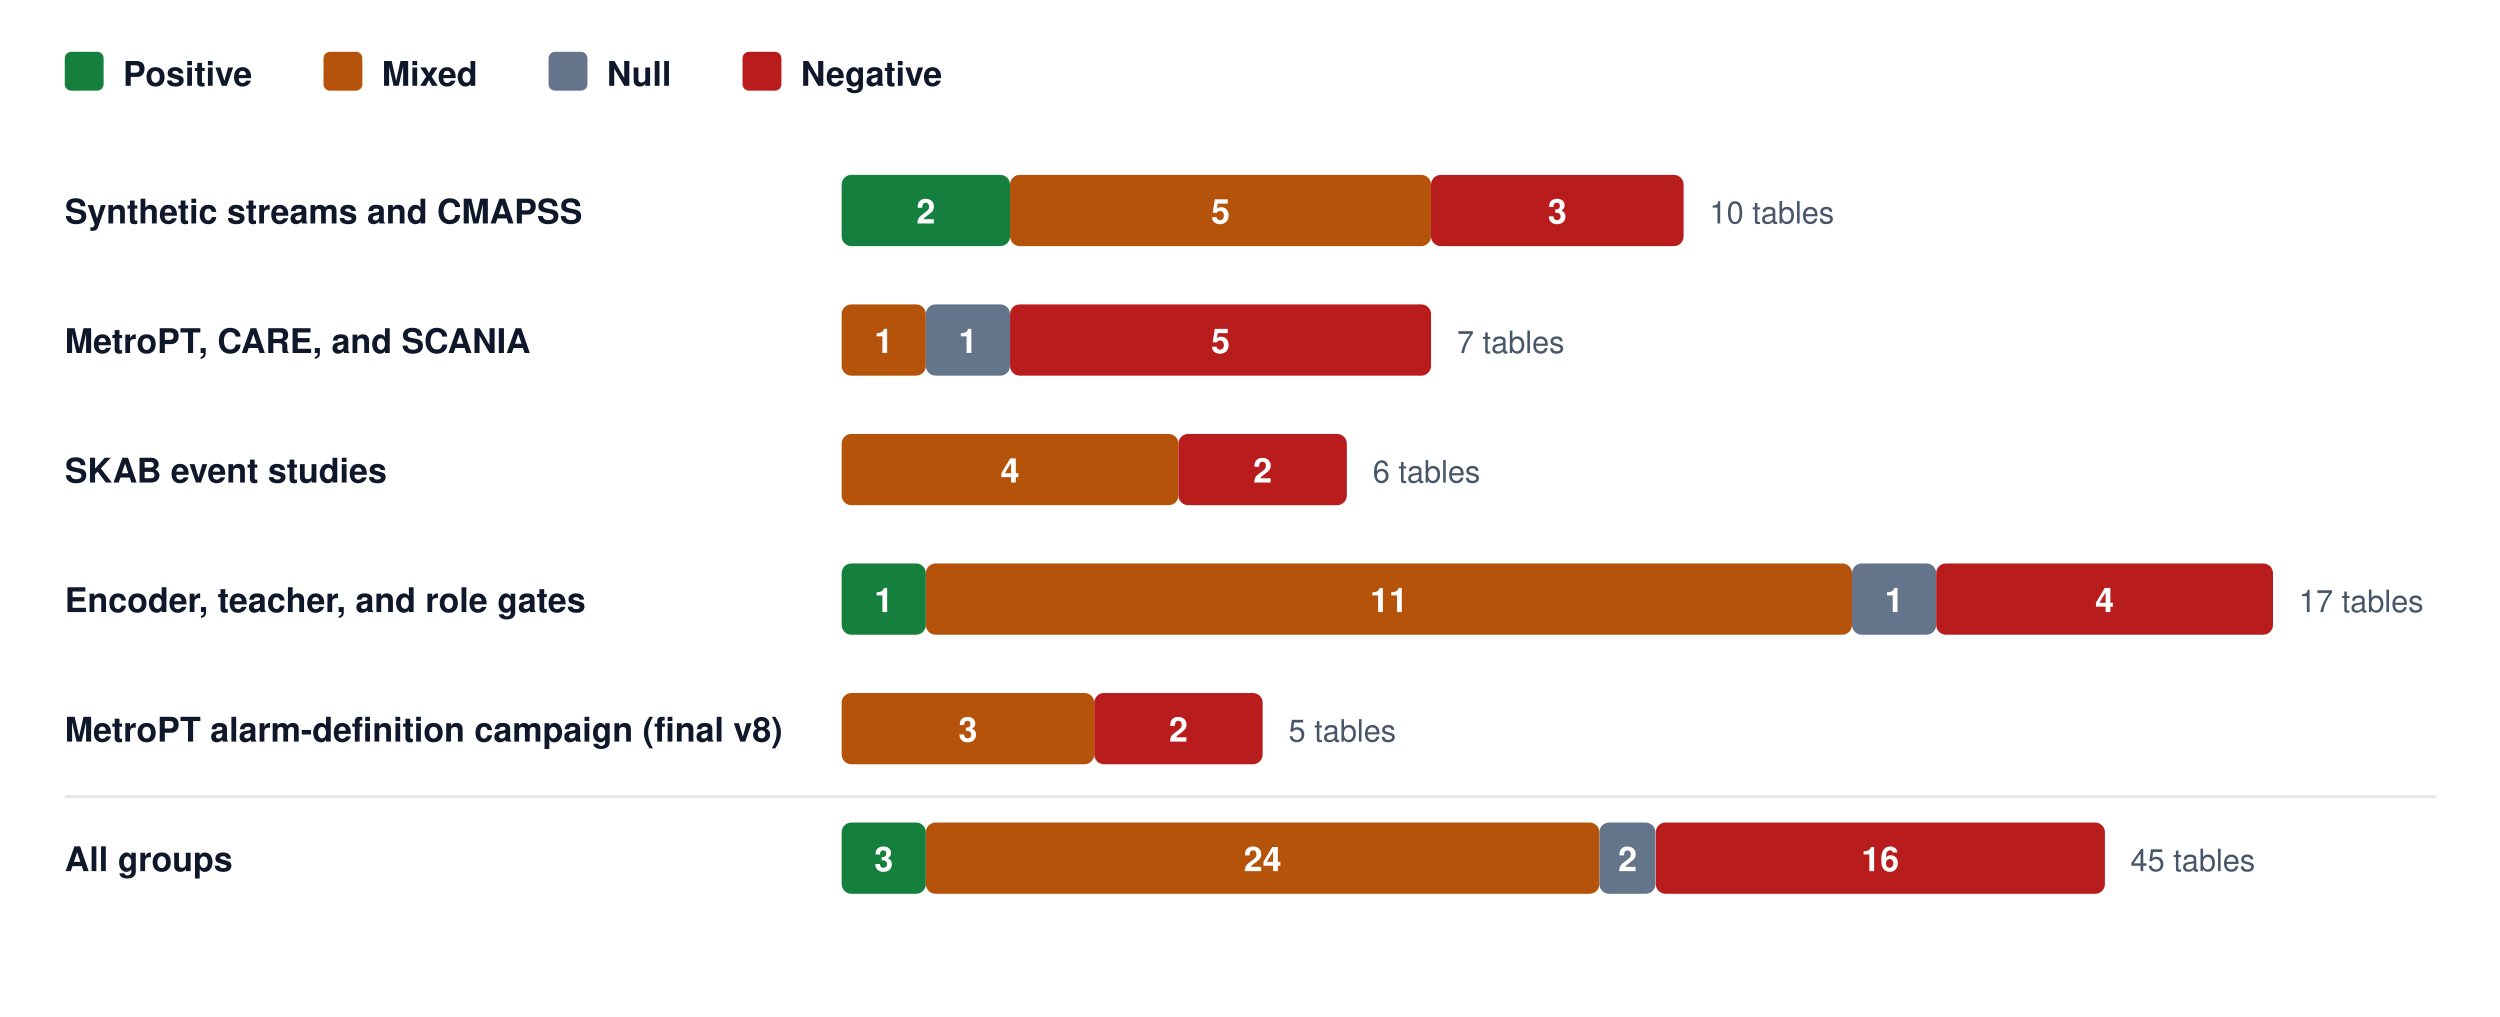
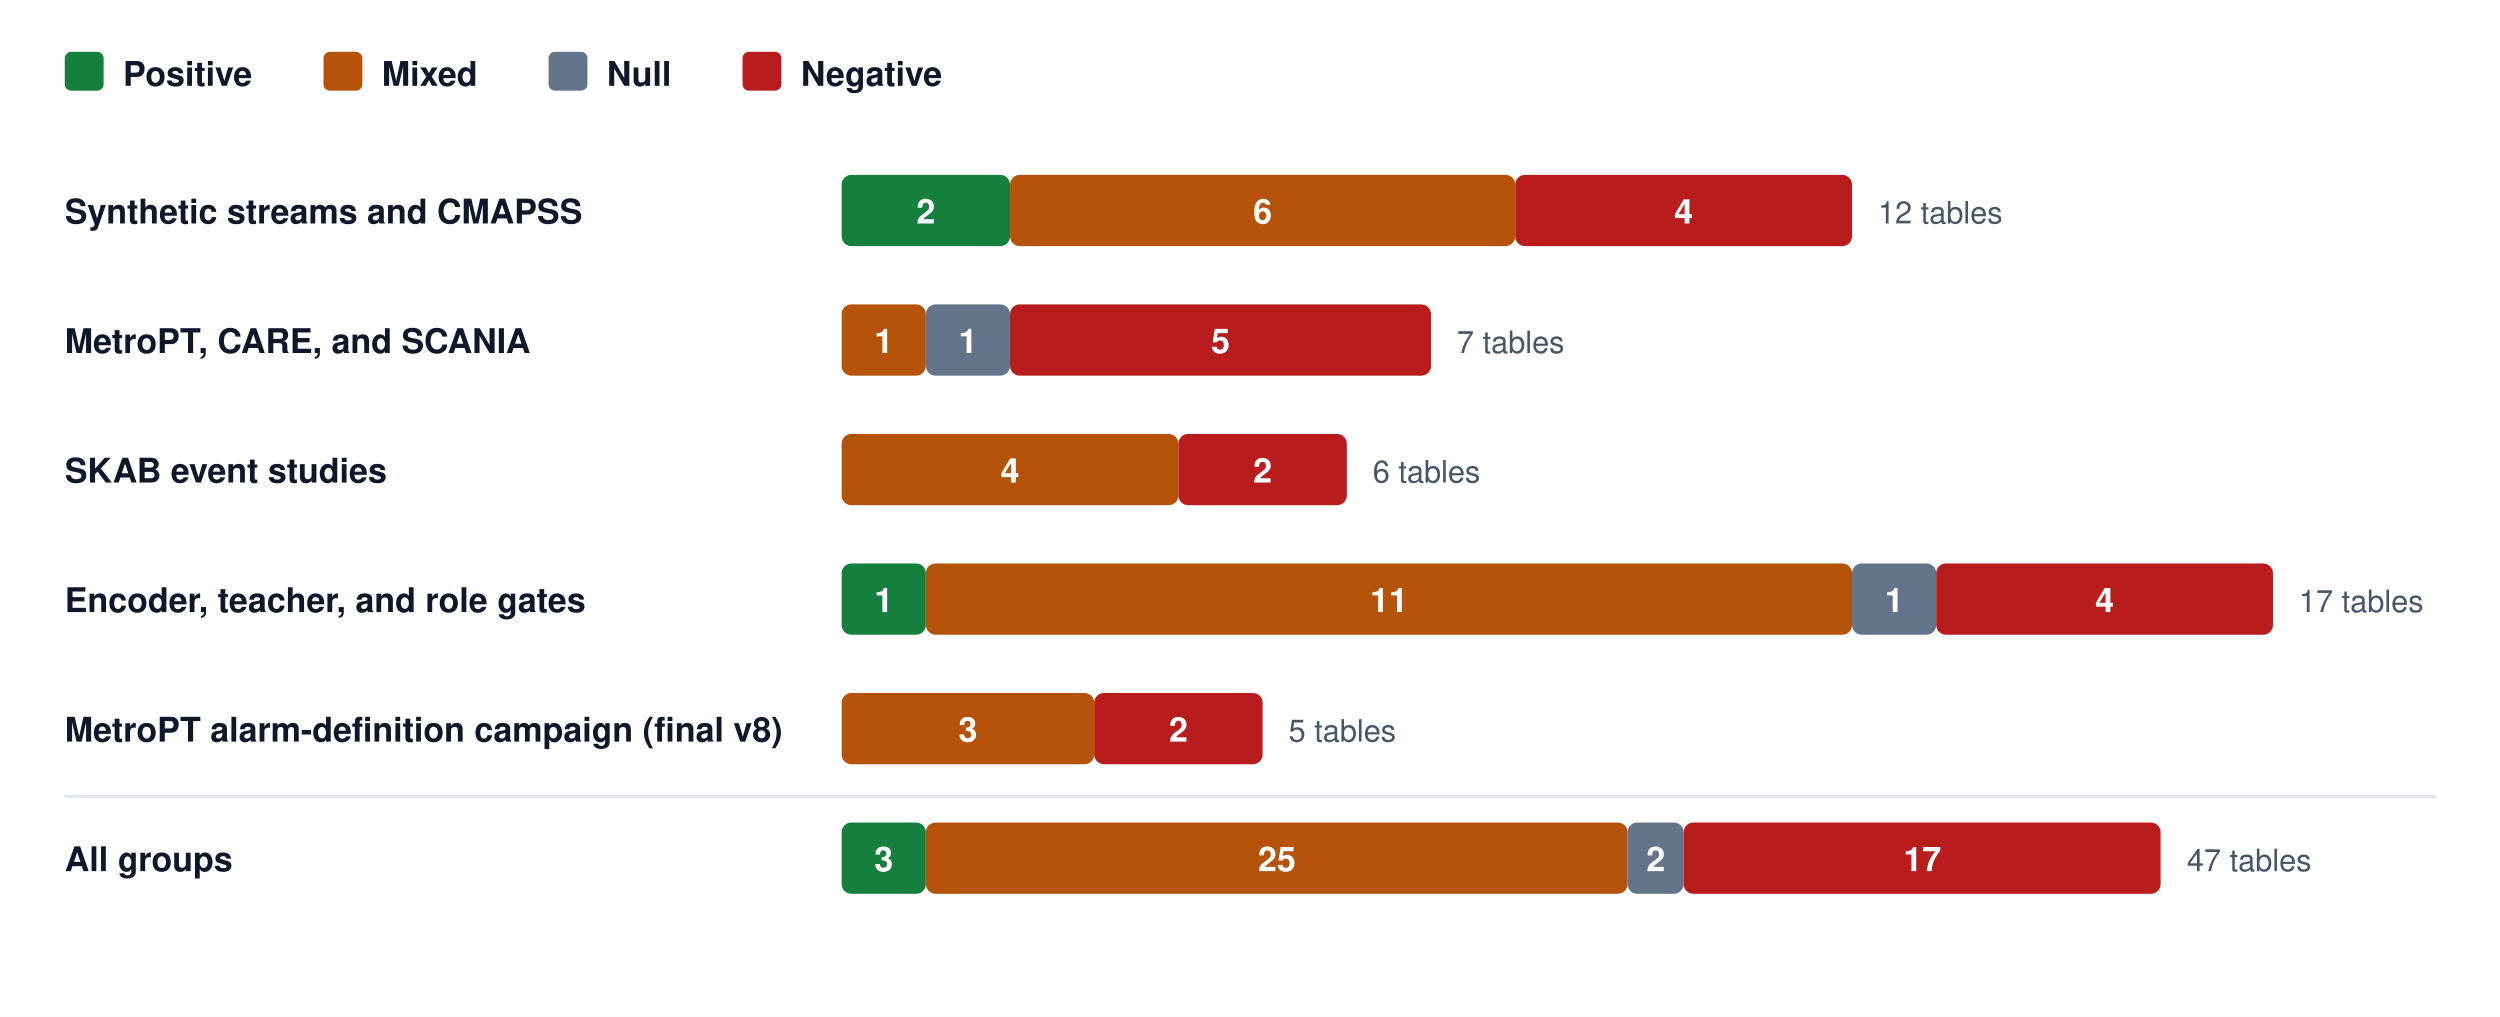
<svg xmlns="http://www.w3.org/2000/svg" viewBox="0 0 772 314" role="img" aria-label="results-ledger" font-family="'Nimbus Sans', Helvetica, Arial, sans-serif">
  <defs>
    <marker id="results-ledger-arrow" viewBox="0 0 10 10" refX="9" refY="5" markerWidth="7" markerHeight="7" orient="auto-start-reverse">
      <path d="M 0 1.5 L 9 5 L 0 8.5 z" fill="#64748b" />
    </marker>
  </defs>
  <rect width="772" height="314" fill="#ffffff" />
  <rect x="20.0" y="16.0" width="12.0" height="12.0" rx="2" fill="#15803d" stroke="none" stroke-width="1.0" />
  <text x="38.0" y="26.5" font-size="10.5" font-weight="700" fill="#0f172a" text-anchor="start">Positive</text>
  <rect x="99.9" y="16.0" width="12.0" height="12.0" rx="2" fill="#b45309" stroke="none" stroke-width="1.0" />
  <text x="117.9" y="26.5" font-size="10.5" font-weight="700" fill="#0f172a" text-anchor="start">Mixed</text>
  <rect x="169.4" y="16.0" width="12.0" height="12.0" rx="2" fill="#64748b" stroke="none" stroke-width="1.0" />
  <text x="187.4" y="26.5" font-size="10.5" font-weight="700" fill="#0f172a" text-anchor="start">Null</text>
  <rect x="229.3" y="16.0" width="12.0" height="12.0" rx="2" fill="#b91c1c" stroke="none" stroke-width="1.0" />
  <text x="247.3" y="26.5" font-size="10.5" font-weight="700" fill="#0f172a" text-anchor="start">Negative</text>
  <text x="20.0" y="69.0" font-size="10.5" font-weight="700" fill="#0f172a" text-anchor="start">Synthetic streams and CMAPSS</text>
  <rect x="259.9" y="54.0" width="52.0" height="22.0" rx="3" fill="#15803d" stroke="none" stroke-width="1.0" />
  <text x="285.9" y="69.0" font-size="10.5" font-weight="700" fill="#ffffff" text-anchor="middle">2</text>
-   <rect x="311.9" y="54.0" width="130.0" height="22.0" rx="3" fill="#b45309" stroke="none" stroke-width="1.0" />
-   <text x="376.9" y="69.0" font-size="10.5" font-weight="700" fill="#ffffff" text-anchor="middle">5</text>
-   <rect x="441.9" y="54.0" width="78.0" height="22.0" rx="3" fill="#b91c1c" stroke="none" stroke-width="1.0" />
-   <text x="480.9" y="69.0" font-size="10.5" font-weight="700" fill="#ffffff" text-anchor="middle">3</text>
-   <text x="527.9" y="69.0" font-size="9.5" fill="#475569" text-anchor="start">10 tables</text>
+   <rect x="311.9" y="54.0" width="156.0" height="22.0" rx="3" fill="#b45309" stroke="none" stroke-width="1.0" />
+   <text x="389.9" y="69.0" font-size="10.5" font-weight="700" fill="#ffffff" text-anchor="middle">6</text>
+   <rect x="467.9" y="54.0" width="104.0" height="22.0" rx="3" fill="#b91c1c" stroke="none" stroke-width="1.0" />
+   <text x="519.9" y="69.0" font-size="10.5" font-weight="700" fill="#ffffff" text-anchor="middle">4</text>
+   <text x="579.9" y="69.0" font-size="9.5" fill="#475569" text-anchor="start">12 tables</text>
  <text x="20.0" y="109.0" font-size="10.5" font-weight="700" fill="#0f172a" text-anchor="start">MetroPT, CARE, and SCANIA</text>
  <rect x="259.9" y="94.0" width="26.0" height="22.0" rx="3" fill="#b45309" stroke="none" stroke-width="1.0" />
  <text x="272.9" y="109.0" font-size="10.5" font-weight="700" fill="#ffffff" text-anchor="middle">1</text>
  <rect x="285.9" y="94.0" width="26.0" height="22.0" rx="3" fill="#64748b" stroke="none" stroke-width="1.0" />
  <text x="298.9" y="109.0" font-size="10.5" font-weight="700" fill="#ffffff" text-anchor="middle">1</text>
  <rect x="311.9" y="94.0" width="130.0" height="22.0" rx="3" fill="#b91c1c" stroke="none" stroke-width="1.0" />
  <text x="376.9" y="109.0" font-size="10.5" font-weight="700" fill="#ffffff" text-anchor="middle">5</text>
  <text x="449.9" y="109.0" font-size="9.5" fill="#475569" text-anchor="start">7 tables</text>
  <text x="20.0" y="149.0" font-size="10.5" font-weight="700" fill="#0f172a" text-anchor="start">SKAB event studies</text>
  <rect x="259.9" y="134.0" width="104.0" height="22.0" rx="3" fill="#b45309" stroke="none" stroke-width="1.0" />
  <text x="311.9" y="149.0" font-size="10.5" font-weight="700" fill="#ffffff" text-anchor="middle">4</text>
  <rect x="363.9" y="134.0" width="52.0" height="22.0" rx="3" fill="#b91c1c" stroke="none" stroke-width="1.0" />
  <text x="389.9" y="149.0" font-size="10.5" font-weight="700" fill="#ffffff" text-anchor="middle">2</text>
  <text x="423.9" y="149.0" font-size="9.5" fill="#475569" text-anchor="start">6 tables</text>
  <text x="20.0" y="189.0" font-size="10.5" font-weight="700" fill="#0f172a" text-anchor="start">Encoder, teacher, and role gates</text>
  <rect x="259.9" y="174.0" width="26.0" height="22.0" rx="3" fill="#15803d" stroke="none" stroke-width="1.0" />
  <text x="272.9" y="189.0" font-size="10.5" font-weight="700" fill="#ffffff" text-anchor="middle">1</text>
  <rect x="285.9" y="174.0" width="286.0" height="22.0" rx="3" fill="#b45309" stroke="none" stroke-width="1.0" />
  <text x="428.9" y="189.0" font-size="10.5" font-weight="700" fill="#ffffff" text-anchor="middle">11</text>
  <rect x="571.9" y="174.0" width="26.0" height="22.0" rx="3" fill="#64748b" stroke="none" stroke-width="1.0" />
  <text x="584.9" y="189.0" font-size="10.5" font-weight="700" fill="#ffffff" text-anchor="middle">1</text>
  <rect x="597.9" y="174.0" width="104.0" height="22.0" rx="3" fill="#b91c1c" stroke="none" stroke-width="1.0" />
  <text x="649.9" y="189.0" font-size="10.5" font-weight="700" fill="#ffffff" text-anchor="middle">4</text>
  <text x="709.9" y="189.0" font-size="9.5" fill="#475569" text-anchor="start">17 tables</text>
  <text x="20.0" y="229.0" font-size="10.5" font-weight="700" fill="#0f172a" text-anchor="start">MetroPT alarm-definition campaign (final v8)</text>
  <rect x="259.9" y="214.0" width="78.0" height="22.0" rx="3" fill="#b45309" stroke="none" stroke-width="1.0" />
  <text x="298.9" y="229.0" font-size="10.5" font-weight="700" fill="#ffffff" text-anchor="middle">3</text>
  <rect x="337.9" y="214.0" width="52.0" height="22.0" rx="3" fill="#b91c1c" stroke="none" stroke-width="1.0" />
  <text x="363.9" y="229.0" font-size="10.5" font-weight="700" fill="#ffffff" text-anchor="middle">2</text>
  <text x="397.9" y="229.0" font-size="9.5" fill="#475569" text-anchor="start">5 tables</text>
  <line x1="20.0" y1="246.0" x2="752.4" y2="246.0" stroke="#e2e8f0" stroke-width="1.0" />
  <text x="20.0" y="269.0" font-size="10.5" font-weight="700" fill="#0f172a" text-anchor="start">All groups</text>
  <rect x="259.9" y="254.0" width="26.0" height="22.0" rx="3" fill="#15803d" stroke="none" stroke-width="1.0" />
  <text x="272.9" y="269.0" font-size="10.5" font-weight="700" fill="#ffffff" text-anchor="middle">3</text>
-   <rect x="285.9" y="254.0" width="208.0" height="22.0" rx="3" fill="#b45309" stroke="none" stroke-width="1.0" />
-   <text x="389.9" y="269.0" font-size="10.5" font-weight="700" fill="#ffffff" text-anchor="middle">24</text>
-   <rect x="493.9" y="254.0" width="17.3" height="22.0" rx="3" fill="#64748b" stroke="none" stroke-width="1.0" />
-   <text x="502.6" y="269.0" font-size="10.5" font-weight="700" fill="#ffffff" text-anchor="middle">2</text>
-   <rect x="511.3" y="254.0" width="138.7" height="22.0" rx="3" fill="#b91c1c" stroke="none" stroke-width="1.0" />
-   <text x="580.6" y="269.0" font-size="10.5" font-weight="700" fill="#ffffff" text-anchor="middle">16</text>
-   <text x="657.9" y="269.0" font-size="9.5" fill="#475569" text-anchor="start">45 tables</text>
+   <rect x="285.9" y="254.0" width="216.7" height="22.0" rx="3" fill="#b45309" stroke="none" stroke-width="1.0" />
+   <text x="394.3" y="269.0" font-size="10.5" font-weight="700" fill="#ffffff" text-anchor="middle">25</text>
+   <rect x="502.6" y="254.0" width="17.3" height="22.0" rx="3" fill="#64748b" stroke="none" stroke-width="1.0" />
+   <text x="511.3" y="269.0" font-size="10.5" font-weight="700" fill="#ffffff" text-anchor="middle">2</text>
+   <rect x="519.9" y="254.0" width="147.3" height="22.0" rx="3" fill="#b91c1c" stroke="none" stroke-width="1.0" />
+   <text x="593.6" y="269.0" font-size="10.5" font-weight="700" fill="#ffffff" text-anchor="middle">17</text>
+   <text x="675.3" y="269.0" font-size="9.5" fill="#475569" text-anchor="start">47 tables</text>
</svg>
